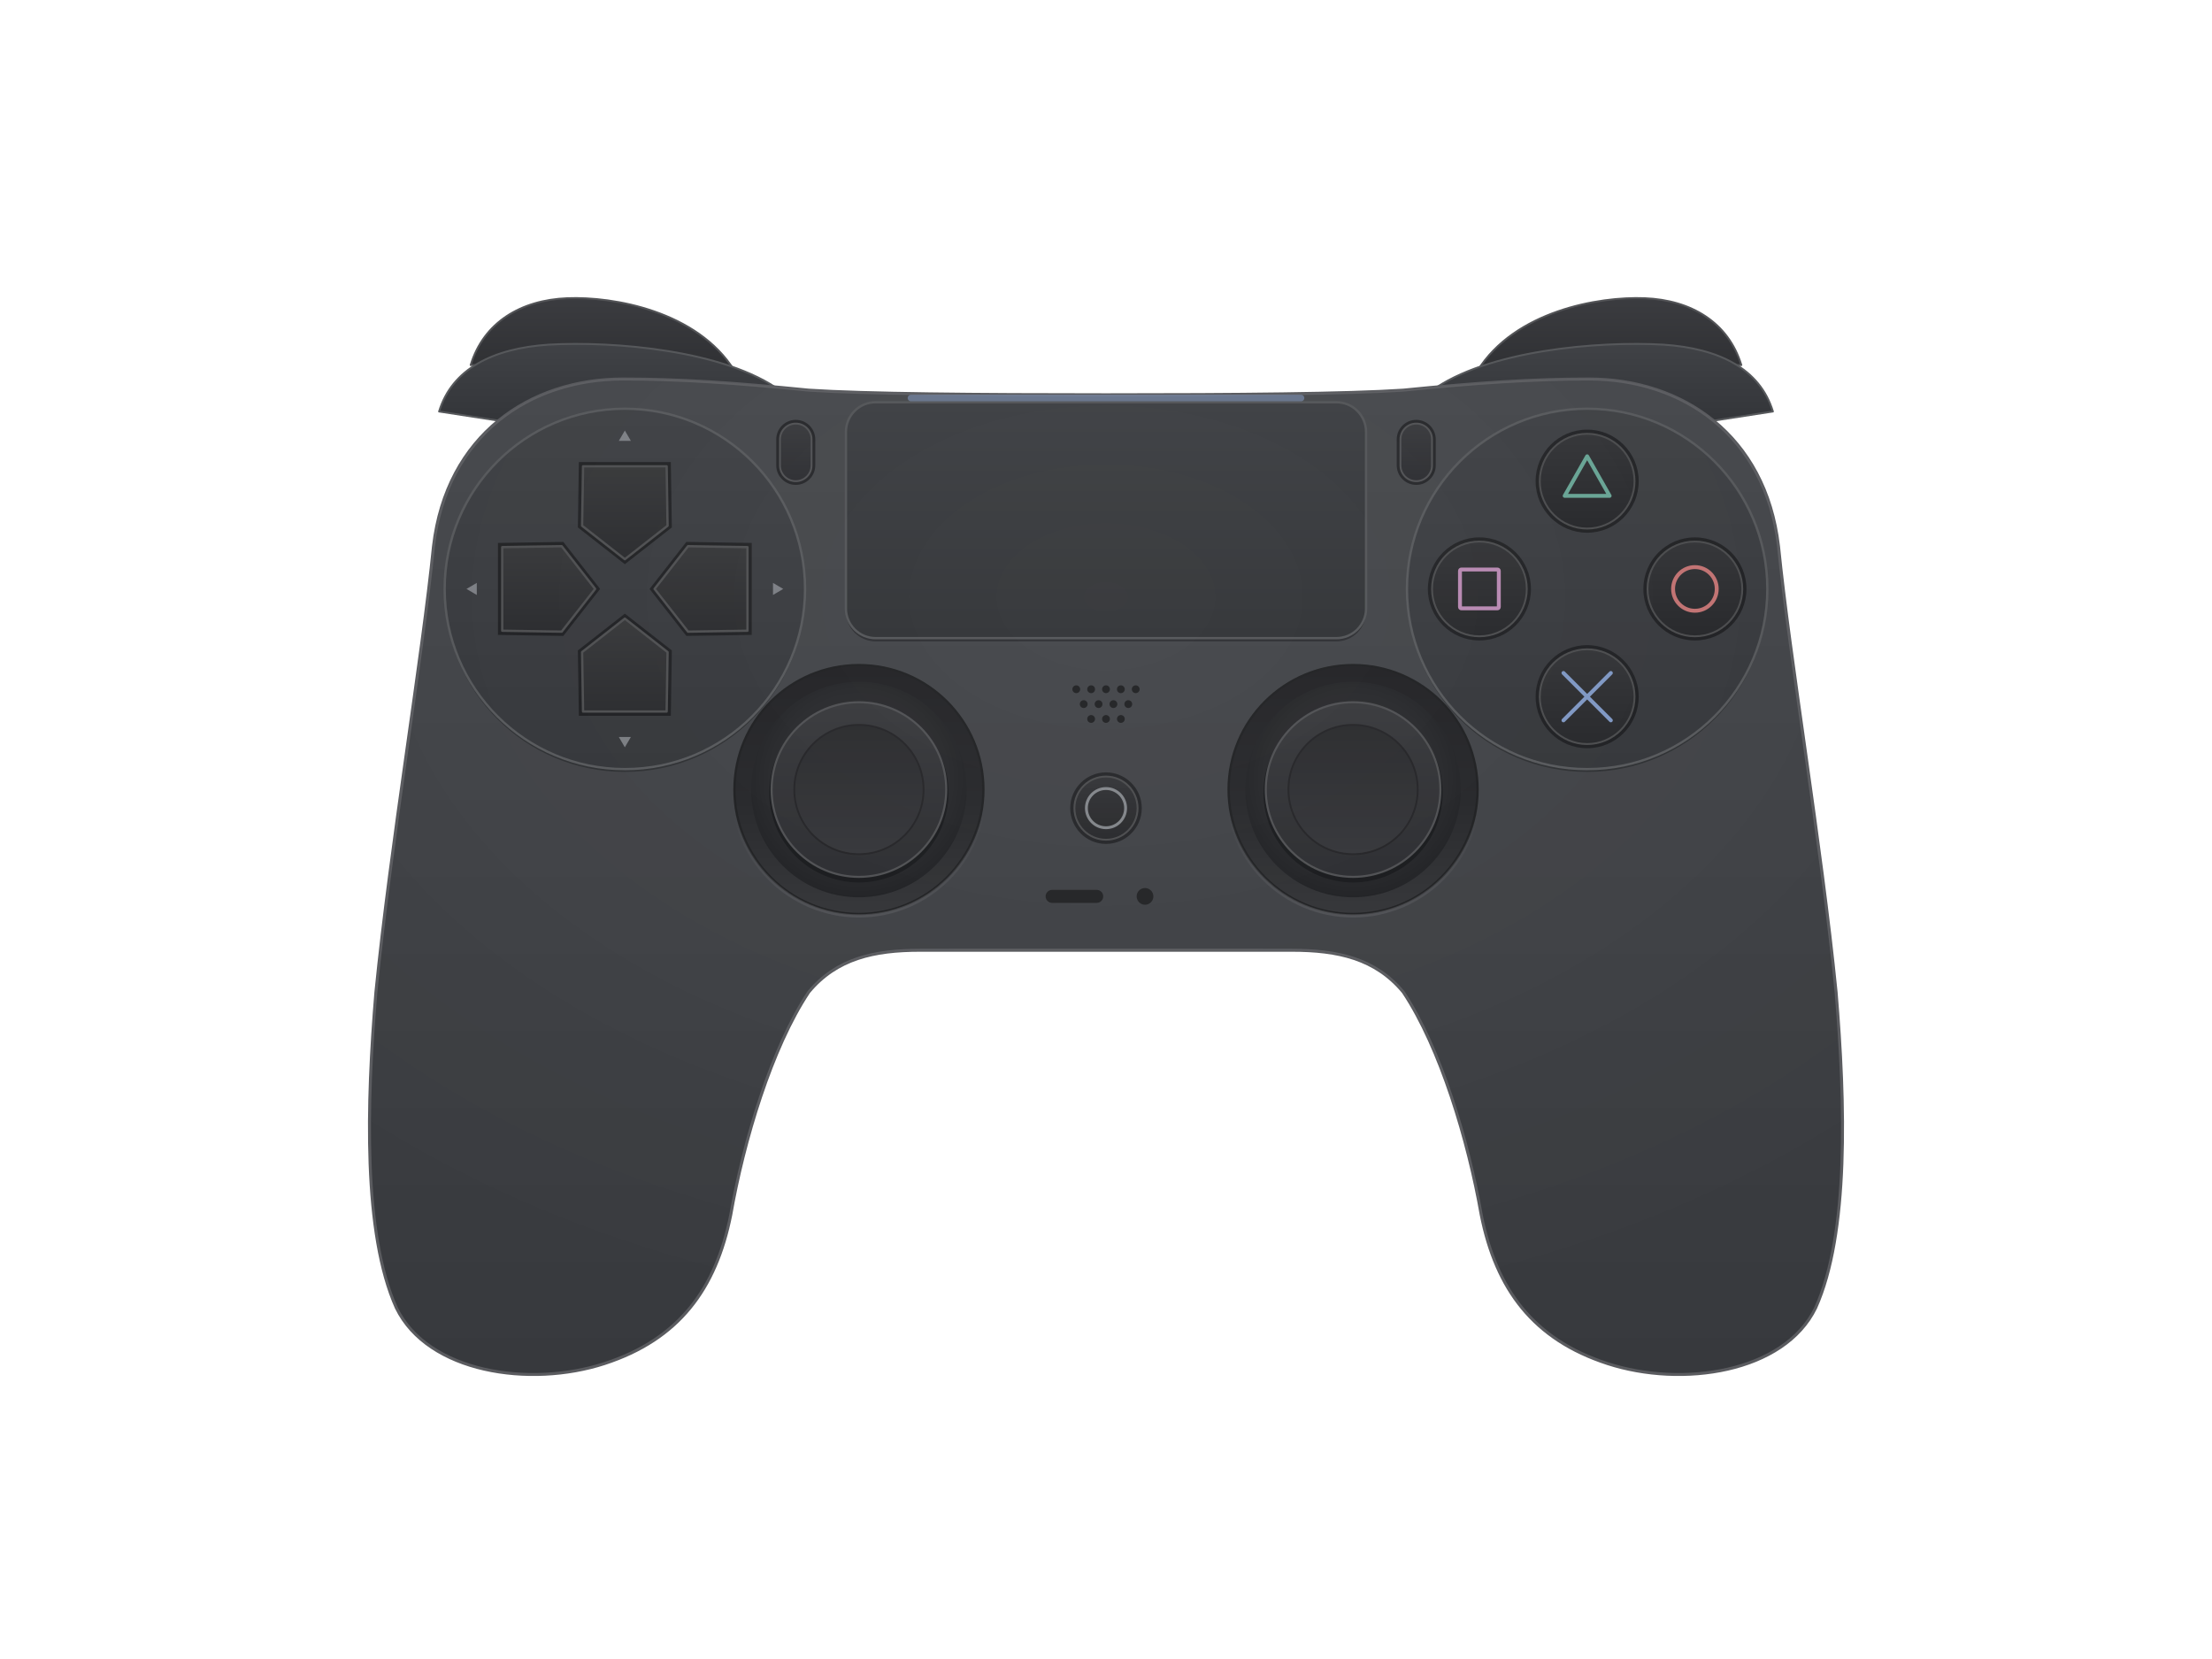
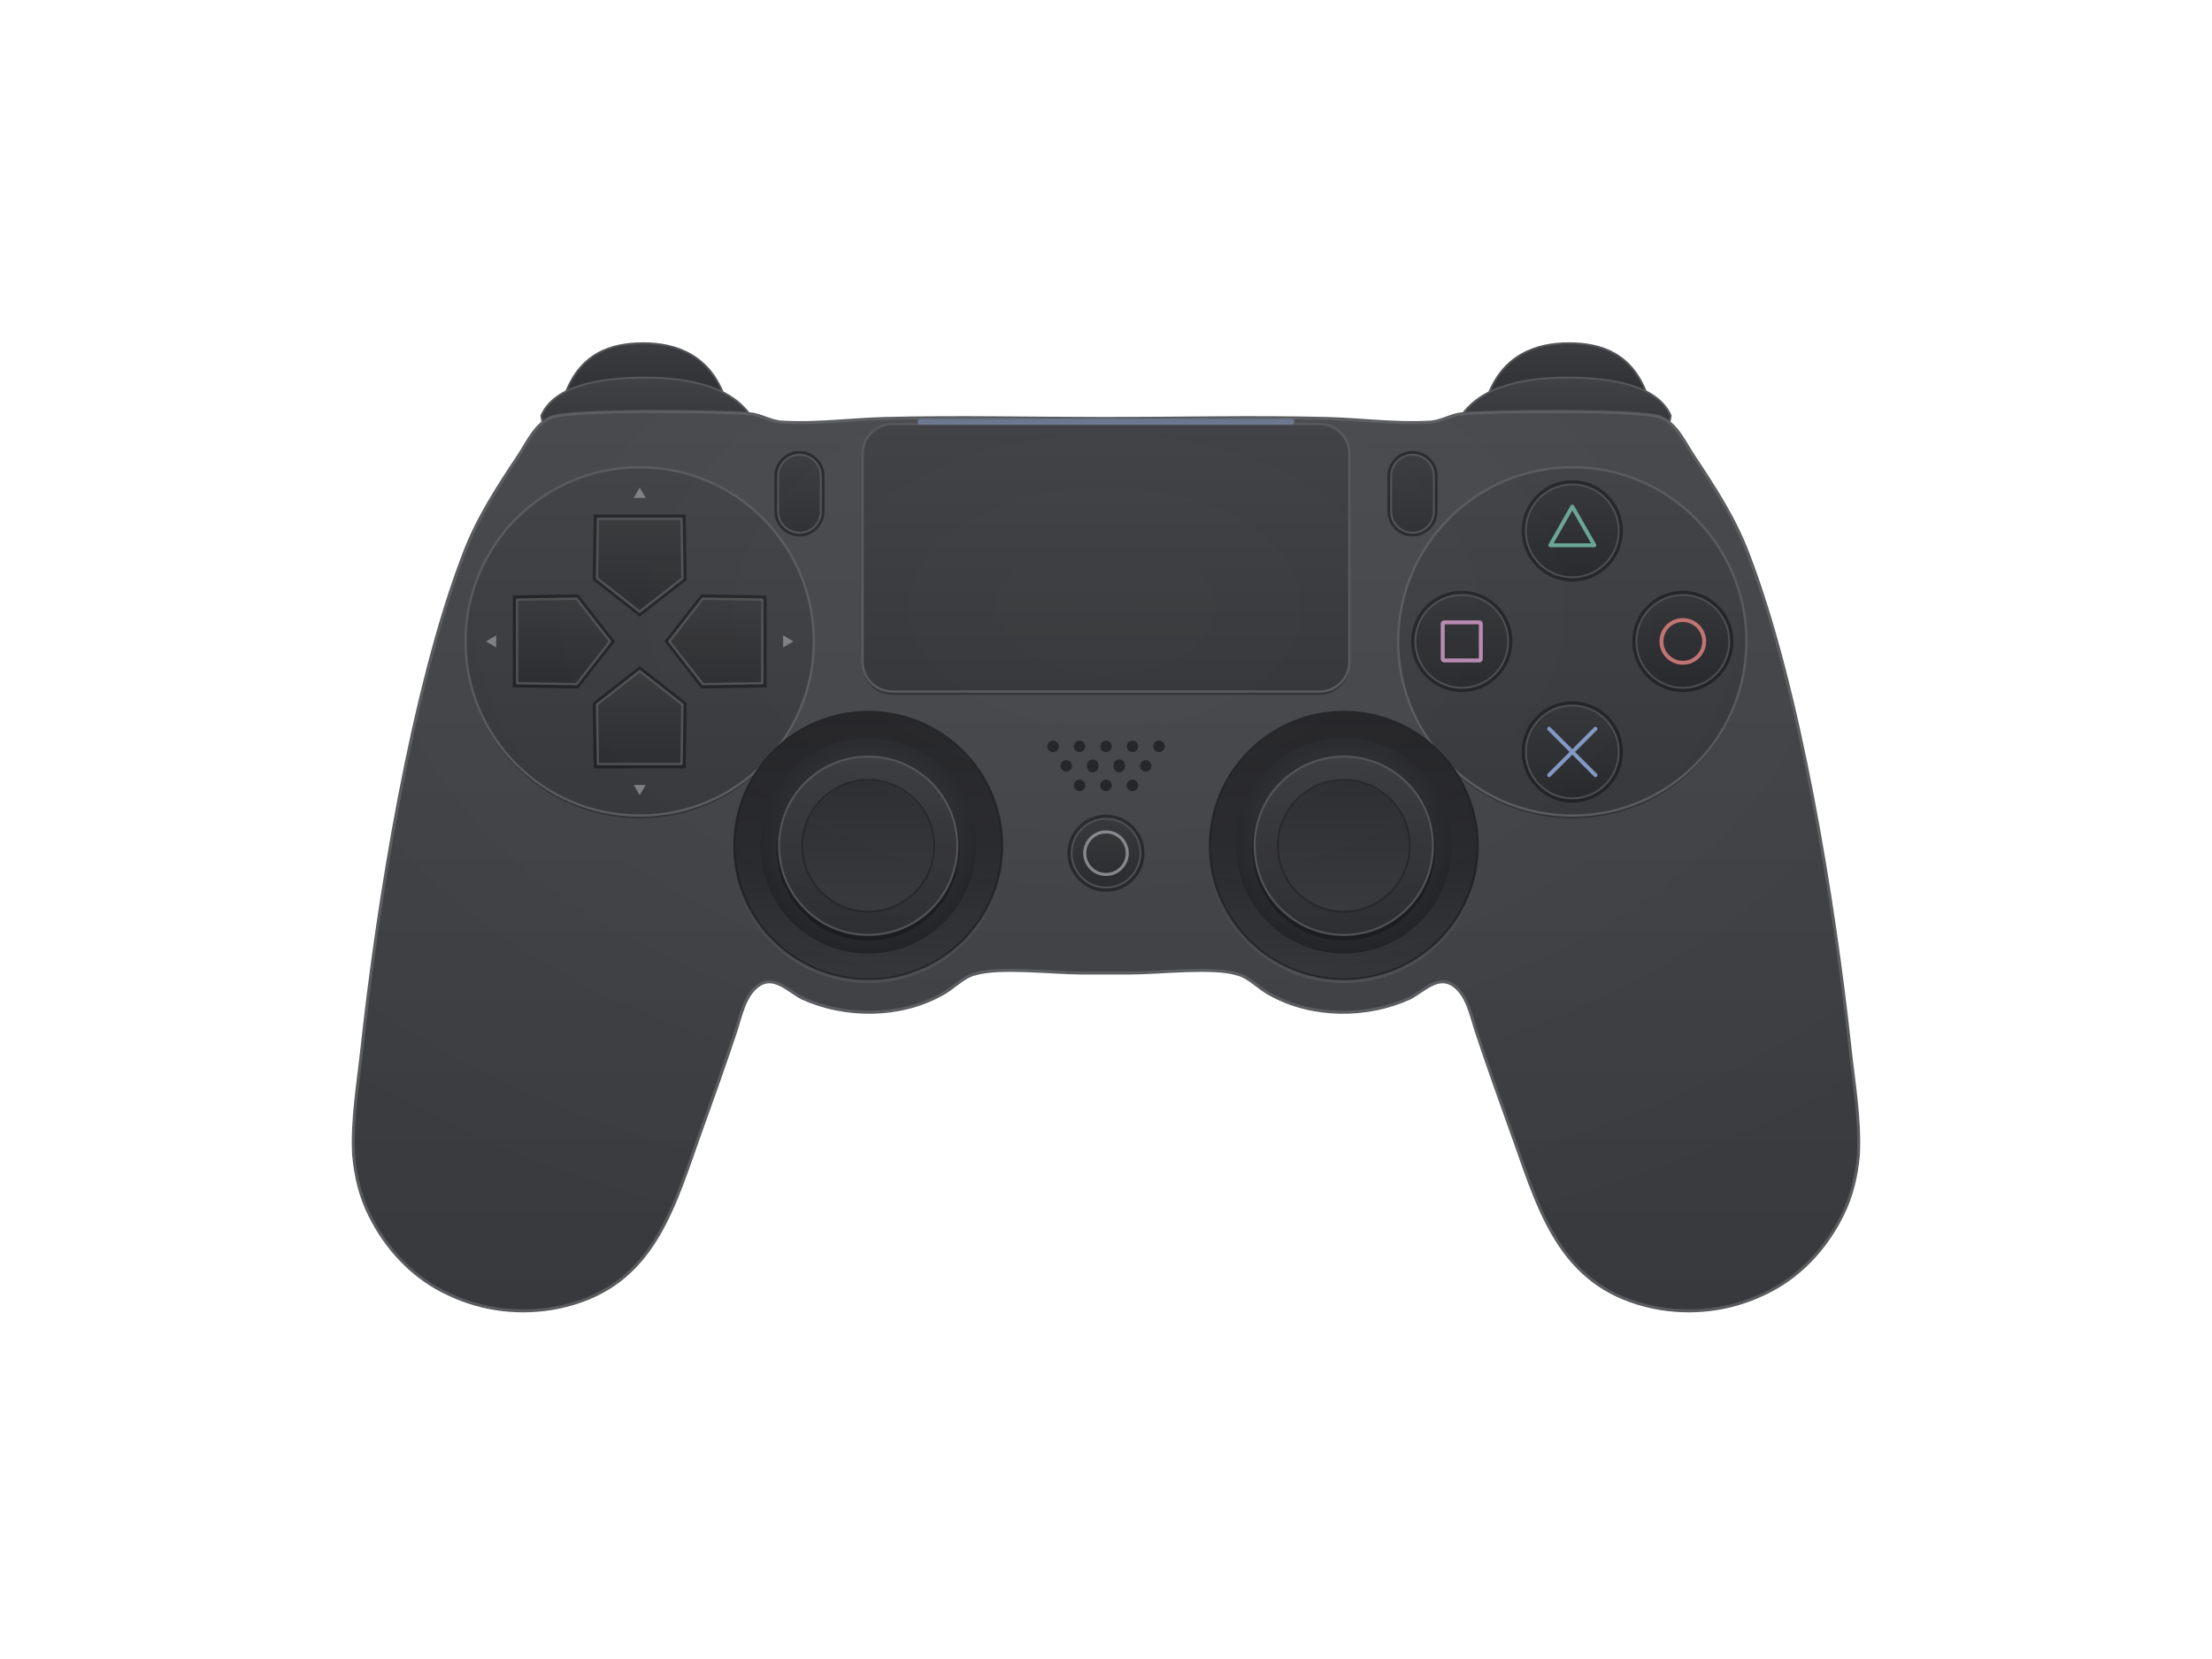
<svg xmlns="http://www.w3.org/2000/svg" version="1.2" baseProfile="tiny" width="2048" height="1536" viewBox="0 0 2048 1536">
  <defs>
    <linearGradient id="g0" x1="0" y1="0" x2="0" y2="1">
      <stop offset="0" stop-color="#3b3c40" />
      <stop offset="1" stop-color="#2f3033" />
    </linearGradient>
    <linearGradient id="g1" x1="0" y1="0" x2="0" y2="1">
      <stop offset="0" stop-color="#404246" />
      <stop offset="1" stop-color="#333539" />
    </linearGradient>
    <linearGradient id="g2" x1="0" y1="0" x2="0" y2="1">
      <stop offset="0" stop-color="#44464a" />
      <stop offset="1" stop-color="#37393d" />
    </linearGradient>
    <radialGradient id="g3" cx="0.5" cy="0.22" r="0.75">
      <stop offset="0" stop-color="#ffffff" stop-opacity="0.05" />
      <stop offset="1" stop-color="#ffffff" stop-opacity="0" />
    </radialGradient>
    <linearGradient id="g4" x1="0" y1="0" x2="0" y2="1">
      <stop offset="0" stop-color="#3a3c40" />
      <stop offset="1" stop-color="#2e3033" />
    </linearGradient>
    <linearGradient id="g5" x1="0" y1="0" x2="0" y2="1">
      <stop offset="0" stop-color="#37383b" />
      <stop offset="1" stop-color="#2a2b2f" />
    </linearGradient>
    <linearGradient id="g6" x1="0" y1="0" x2="0" y2="1">
      <stop offset="0" stop-color="#3d3f43" />
      <stop offset="1" stop-color="#323438" />
    </linearGradient>
    <linearGradient id="g7" x1="0" y1="0" x2="0" y2="1">
      <stop offset="0" stop-color="#353638" />
      <stop offset="1" stop-color="#28292c" />
    </linearGradient>
    <linearGradient id="g8" x1="0" y1="0" x2="0" y2="1">
      <stop offset="0" stop-color="#313235" />
      <stop offset="1" stop-color="#242528" />
    </linearGradient>
    <linearGradient id="g9" x1="0" y1="0" x2="0" y2="1">
      <stop offset="0" stop-color="#1f1f22" />
      <stop offset="0.55" stop-color="#242528" />
      <stop offset="1" stop-color="#313235" />
    </linearGradient>
    <linearGradient id="g10" x1="0" y1="0" x2="0" y2="1">
      <stop offset="0" stop-color="#5a5b5f" stop-opacity="0" />
      <stop offset="0.6" stop-color="#5a5b5f" stop-opacity="0" />
      <stop offset="1" stop-color="#5a5b5f" stop-opacity="0.55" />
    </linearGradient>
    <radialGradient id="g11" cx="0.5" cy="0.45" r="0.55">
      <stop offset="0" stop-color="#333438" />
      <stop offset="0.75" stop-color="#252629" />
      <stop offset="1" stop-color="#1e1f22" />
    </radialGradient>
    <linearGradient id="g12" x1="0" y1="0" x2="0" y2="1">
      <stop offset="0" stop-color="#36373a" />
      <stop offset="1" stop-color="#292a2e" />
    </linearGradient>
    <linearGradient id="g13" x1="0" y1="0" x2="0" y2="1">
      <stop offset="0" stop-color="#27282b" />
      <stop offset="1" stop-color="#333438" />
    </linearGradient>
  </defs>
  <g id="shoulders">
-     <g transform="translate(1024 780.9) scale(8.6)">
+     <g transform="translate(1024 778.75) scale(8.6)">
      <g id="control-lt">
-         <path d="M-40,-50.9C-44,-57.3 -53,-58.9 -58,-58.7C-63,-58.5 -67,-56.1 -68.4,-51.5Z" fill="url(#g0)" stroke="#525356" stroke-width="0.2" stroke-linejoin="round" />
+         <path d="M-41,-47.6C-42.6,-52.4 -46.4,-53.6 -49.8,-53.6C-53.2,-53.6 -56.8,-52.6 -58.4,-47.6Z" fill="url(#g0)" stroke="#525356" stroke-width="0.2" stroke-linejoin="round" />
      </g>
      <g id="control-lb">
-         <path d="M-35,-48.7C-41,-53.1 -53,-54.1 -60,-53.7C-66,-53.3 -70.4,-51.1 -71.8,-46.5L-64,-45.3Z" fill="url(#g1)" stroke="#56585b" stroke-width="0.2" stroke-linejoin="round" />
+         <path d="M-37.6,-44.6C-39.4,-48.8 -44.6,-49.9 -49.6,-49.9C-54.6,-49.9 -59.4,-49 -60.8,-45.8L-60.4,-43.6Z" fill="url(#g1)" stroke="#56585b" stroke-width="0.2" stroke-linejoin="round" />
      </g>
      <g id="control-rt">
-         <path d="M40,-50.9C44,-57.3 53,-58.9 58,-58.7C63,-58.5 67,-56.1 68.4,-51.5Z" fill="url(#g0)" stroke="#525356" stroke-width="0.2" stroke-linejoin="round" />
+         <path d="M41,-47.6C42.6,-52.4 46.4,-53.6 49.8,-53.6C53.2,-53.6 56.8,-52.6 58.4,-47.6Z" fill="url(#g0)" stroke="#525356" stroke-width="0.2" stroke-linejoin="round" />
      </g>
      <g id="control-rb">
-         <path d="M35,-48.7C41,-53.1 53,-54.1 60,-53.7C66,-53.3 70.4,-51.1 71.8,-46.5L64,-45.3Z" fill="url(#g1)" stroke="#56585b" stroke-width="0.2" stroke-linejoin="round" />
+         <path d="M37.6,-44.6C39.4,-48.8 44.6,-49.9 49.6,-49.9C54.6,-49.9 59.4,-49 60.8,-45.8L60.4,-43.6Z" fill="url(#g1)" stroke="#56585b" stroke-width="0.2" stroke-linejoin="round" />
      </g>
    </g>
  </g>
  <g id="case">
-     <g transform="translate(1024 780.9) scale(8.6)">
-       <path d="M0,-48.3C14,-48.3 26,-48.4 32,-48.8C40,-49.6 46,-50 52,-50C62,-50 71,-44 72.4,-32C73.6,-20 77,0 78.6,16C79.6,28 80,42 76.4,50C73,57 62,58.6 54,56C46,53.4 42,48 40.4,40C39,32 36,22 32,16C29,12.4 25,11.5 20,11.5C12,11.5 6,11.5 0,11.5C-6,11.5 -12,11.5 -20,11.5C-25,11.5 -29,12.4 -32,16C-36,22 -39,32 -40.4,40C-42,48 -46,53.4 -54,56C-62,58.6 -73,57 -76.4,50C-80,42 -79.6,28 -78.6,16C-77,0 -73.6,-20 -72.4,-32C-71,-44 -62,-50 -52,-50C-46,-50 -40,-49.6 -32,-48.8C-26,-48.4 -14,-48.3 0,-48.3Z" fill="url(#g2)" stroke="#5a5b5f" stroke-width="0.32" stroke-linejoin="round" />
-       <path d="M-3.62,-16.6A0.42,0.42 0 1 0 -2.78,-16.6A0.42,0.42 0 1 0 -3.62,-16.6Z" fill="#1d1e20" />
-       <path d="M-2.02,-16.6A0.42,0.42 0 1 0 -1.18,-16.6A0.42,0.42 0 1 0 -2.02,-16.6Z" fill="#1d1e20" />
-       <path d="M-0.42,-16.6A0.42,0.42 0 1 0 0.42,-16.6A0.42,0.42 0 1 0 -0.42,-16.6Z" fill="#1d1e20" />
-       <path d="M1.18,-16.6A0.42,0.42 0 1 0 2.02,-16.6A0.42,0.42 0 1 0 1.18,-16.6Z" fill="#1d1e20" />
-       <path d="M2.78,-16.6A0.42,0.42 0 1 0 3.62,-16.6A0.42,0.42 0 1 0 2.78,-16.6Z" fill="#1d1e20" />
-       <path d="M-2.82,-15A0.42,0.42 0 1 0 -1.98,-15A0.42,0.42 0 1 0 -2.82,-15Z" fill="#1d1e20" />
-       <path d="M-1.22,-15A0.42,0.42 0 1 0 -0.38,-15A0.42,0.42 0 1 0 -1.22,-15Z" fill="#1d1e20" />
-       <path d="M0.38,-15A0.42,0.42 0 1 0 1.22,-15A0.42,0.42 0 1 0 0.38,-15Z" fill="#1d1e20" />
-       <path d="M1.98,-15A0.42,0.42 0 1 0 2.82,-15A0.42,0.42 0 1 0 1.98,-15Z" fill="#1d1e20" />
-       <path d="M-2.02,-13.4A0.42,0.42 0 1 0 -1.18,-13.4A0.42,0.42 0 1 0 -2.02,-13.4Z" fill="#1d1e20" />
-       <path d="M-0.42,-13.4A0.42,0.42 0 1 0 0.42,-13.4A0.42,0.42 0 1 0 -0.42,-13.4Z" fill="#1d1e20" />
-       <path d="M1.18,-13.4A0.42,0.42 0 1 0 2.02,-13.4A0.42,0.42 0 1 0 1.18,-13.4Z" fill="#1d1e20" />
-       <path d="M-71.2,-27.1A19.4,19.4 0 1 0 -32.4,-27.1A19.4,19.4 0 1 0 -71.2,-27.1Z" fill="#0b0c0e" fill-opacity="0.35" />
-       <path d="M-71.2,-27.4A19.4,19.4 0 1 0 -32.4,-27.4A19.4,19.4 0 1 0 -71.2,-27.4Z" fill="url(#g6)" stroke="#55575a" stroke-width="0.25" />
-       <path d="M32.4,-27.1A19.4,19.4 0 1 0 71.2,-27.1A19.4,19.4 0 1 0 32.4,-27.1Z" fill="#0b0c0e" fill-opacity="0.35" />
-       <path d="M32.4,-27.4A19.4,19.4 0 1 0 71.2,-27.4A19.4,19.4 0 1 0 32.4,-27.4Z" fill="url(#g6)" stroke="#55575a" stroke-width="0.25" />
-       <path d="M-40,-5.8A13.4,13.4 0 1 0 -13.2,-5.8A13.4,13.4 0 1 0 -40,-5.8Z" fill="url(#g9)" stroke="#1d1e20" stroke-width="0.25" />
-       <path d="M-40.2,-5.8A13.6,13.6 0 1 0 -13,-5.8A13.6,13.6 0 1 0 -40.2,-5.8Z" fill="none" stroke="url(#g10)" stroke-width="0.35" />
-       <path d="M13.2,-5.8A13.4,13.4 0 1 0 40,-5.8A13.4,13.4 0 1 0 13.2,-5.8Z" fill="url(#g9)" stroke="#1d1e20" stroke-width="0.25" />
-       <path d="M13,-5.8A13.6,13.6 0 1 0 40.2,-5.8A13.6,13.6 0 1 0 13,-5.8Z" fill="none" stroke="url(#g10)" stroke-width="0.35" />
-       <path d="M-5.8,5H-1A0.7,0.7 0 0 1 -0.3,5.7V5.7A0.7,0.7 0 0 1 -1,6.4H-5.8A0.7,0.7 0 0 1 -6.5,5.7V5.7A0.7,0.7 0 0 1 -5.8,5Z" fill="#202123" />
-       <path d="M3.3,5.7A0.9,0.9 0 1 0 5.1,5.7A0.9,0.9 0 1 0 3.3,5.7Z" fill="#202123" />
+     <g transform="translate(1024 778.75) scale(8.6)">
+       <path d="M0,-45.5C7.9,-45.5 15.9,-45.7 23.8,-45.5C27.5,-45.4 31.1,-44.9 34.7,-45.1C36,-45.1 37.1,-45.9 38.3,-46C41.2,-46.3 57.9,-46.5 59.8,-45.6C61.5,-44.8 62.3,-42.9 63.3,-41.4C65.5,-38.1 67.7,-34.7 69.1,-31C74.7,-16.5 78.4,6.6 80.1,22.3C80.5,26 81.2,30 81,33.8C80.8,36 80.3,38.2 79.3,40.2C77.5,43.9 74.5,47.1 70.7,48.8C67.1,50.5 63,51 59,50.2C49.3,48.2 46.9,40.6 44,32.3C42.6,28.4 41.2,24.5 39.9,20.6C39.3,18.8 38.9,16.4 37.2,15.4C35.6,14.5 34.1,16.2 32.7,16.9C28.1,19 22.2,19 17.7,16.5C16.5,15.9 15.4,14.6 14.1,14.3C11.5,13.5 5.7,14.2 2.7,14.2C2.1,14.2 0.6,14.2 0,14.2C-0.6,14.2 -2.1,14.2 -2.7,14.2C-5.7,14.2 -11.5,13.5 -14.1,14.3C-15.4,14.6 -16.5,15.9 -17.7,16.5C-22.2,19 -28.1,19 -32.7,16.9C-34.1,16.2 -35.6,14.5 -37.2,15.4C-38.9,16.4 -39.3,18.8 -39.9,20.6C-41.2,24.5 -42.6,28.4 -44,32.3C-46.9,40.6 -49.3,48.2 -59,50.2C-63,51 -67.1,50.5 -70.7,48.8C-74.5,47.1 -77.5,43.9 -79.3,40.2C-80.3,38.2 -80.8,36 -81,33.8C-81.2,30 -80.5,26 -80.1,22.3C-78.4,6.6 -74.7,-16.5 -69.1,-31C-67.7,-34.7 -65.5,-38.1 -63.3,-41.4C-62.3,-42.9 -61.5,-44.8 -59.8,-45.6C-57.9,-46.5 -41.2,-46.3 -38.3,-46C-37.1,-45.9 -36,-45.1 -34.7,-45.1C-31.1,-44.9 -27.5,-45.4 -23.8,-45.5C-15.9,-45.7 -7.9,-45.5 0,-45.5Z" fill="url(#g2)" stroke="#5a5b5f" stroke-width="0.32" stroke-linejoin="round" />
+       <path d="M-6.32,-10.2A0.62,0.62 0 1 0 -5.08,-10.2A0.62,0.62 0 1 0 -6.32,-10.2Z" fill="#1d1e20" />
+       <path d="M-3.47,-10.2A0.62,0.62 0 1 0 -2.23,-10.2A0.62,0.62 0 1 0 -3.47,-10.2Z" fill="#1d1e20" />
+       <path d="M-0.62,-10.2A0.62,0.62 0 1 0 0.62,-10.2A0.62,0.62 0 1 0 -0.62,-10.2Z" fill="#1d1e20" />
+       <path d="M2.23,-10.2A0.62,0.62 0 1 0 3.47,-10.2A0.62,0.62 0 1 0 2.23,-10.2Z" fill="#1d1e20" />
+       <path d="M5.08,-10.2A0.62,0.62 0 1 0 6.32,-10.2A0.62,0.62 0 1 0 5.08,-10.2Z" fill="#1d1e20" />
+       <path d="M-4.9,-8.1A0.62,0.62 0 1 0 -3.66,-8.1A0.62,0.62 0 1 0 -4.9,-8.1Z" fill="#1d1e20" />
+       <path d="M-2.04,-8.1A0.62,0.62 0 1 0 -0.81,-8.1A0.62,0.62 0 1 0 -2.04,-8.1Z" fill="#1d1e20" />
+       <path d="M0.81,-8.1A0.62,0.62 0 1 0 2.04,-8.1A0.62,0.62 0 1 0 0.81,-8.1Z" fill="#1d1e20" />
+       <path d="M3.66,-8.1A0.62,0.62 0 1 0 4.9,-8.1A0.62,0.62 0 1 0 3.66,-8.1Z" fill="#1d1e20" />
+       <path d="M-3.47,-6A0.62,0.62 0 1 0 -2.23,-6A0.62,0.62 0 1 0 -3.47,-6Z" fill="#1d1e20" />
+       <path d="M-0.62,-6A0.62,0.62 0 1 0 0.62,-6A0.62,0.62 0 1 0 -0.62,-6Z" fill="#1d1e20" />
+       <path d="M2.23,-6A0.62,0.62 0 1 0 3.47,-6A0.62,0.62 0 1 0 2.23,-6Z" fill="#1d1e20" />
+       <path d="M-68.95,-21.2A18.75,18.75 0 1 0 -31.45,-21.2A18.75,18.75 0 1 0 -68.95,-21.2Z" fill="#0b0c0e" fill-opacity="0.35" />
+       <path d="M-68.95,-21.5A18.75,18.75 0 1 0 -31.45,-21.5A18.75,18.75 0 1 0 -68.95,-21.5Z" fill="url(#g6)" stroke="#55575a" stroke-width="0.25" />
+       <path d="M31.45,-21.2A18.75,18.75 0 1 0 68.95,-21.2A18.75,18.75 0 1 0 31.45,-21.2Z" fill="#0b0c0e" fill-opacity="0.35" />
+       <path d="M31.45,-21.5A18.75,18.75 0 1 0 68.95,-21.5A18.75,18.75 0 1 0 31.45,-21.5Z" fill="url(#g6)" stroke="#55575a" stroke-width="0.25" />
+       <path d="M-40,0.5A14.4,14.4 0 1 0 -11.2,0.5A14.4,14.4 0 1 0 -40,0.5Z" fill="url(#g9)" stroke="#1d1e20" stroke-width="0.25" />
+       <path d="M-40.2,0.5A14.6,14.6 0 1 0 -11,0.5A14.6,14.6 0 1 0 -40.2,0.5Z" fill="none" stroke="url(#g10)" stroke-width="0.35" />
+       <path d="M11.2,0.5A14.4,14.4 0 1 0 40,0.5A14.4,14.4 0 1 0 11.2,0.5Z" fill="url(#g9)" stroke="#1d1e20" stroke-width="0.25" />
+       <path d="M11,0.5A14.6,14.6 0 1 0 40.2,0.5A14.6,14.6 0 1 0 11,0.5Z" fill="none" stroke="url(#g10)" stroke-width="0.35" />
    </g>
  </g>
  <g id="controls">
-     <g transform="translate(1024 780.9) scale(8.6)">
+     <g transform="translate(1024 778.75) scale(8.6)">
      <g id="control-touchpad.click">
-         <path d="M-24.8,-47.5H24.8A3.2,3.2 0 0 1 28,-44.3V-25.3A3.2,3.2 0 0 1 24.8,-22.1H-24.8A3.2,3.2 0 0 1 -28,-25.3V-44.3A3.2,3.2 0 0 1 -24.8,-47.5Z" fill="#0b0c0e" fill-opacity="0.4" transform="translate(0 0.35)" />
-         <path d="M-24.8,-47.5H24.8A3.2,3.2 0 0 1 28,-44.3V-25.3A3.2,3.2 0 0 1 24.8,-22.1H-24.8A3.2,3.2 0 0 1 -28,-25.3V-44.3A3.2,3.2 0 0 1 -24.8,-47.5Z" fill="url(#g4)" stroke="#515356" stroke-width="0.25" stroke-linejoin="round" />
+         <path d="M-23,-44.9H23A3.2,3.2 0 0 1 26.2,-41.7V-19.3A3.2,3.2 0 0 1 23,-16.1H-23A3.2,3.2 0 0 1 -26.2,-19.3V-41.7A3.2,3.2 0 0 1 -23,-44.9Z" fill="#0b0c0e" fill-opacity="0.4" transform="translate(0 0.35)" />
+         <path d="M-23,-44.9H23A3.2,3.2 0 0 1 26.2,-41.7V-19.3A3.2,3.2 0 0 1 23,-16.1H-23A3.2,3.2 0 0 1 -26.2,-19.3V-41.7A3.2,3.2 0 0 1 -23,-44.9Z" fill="url(#g4)" stroke="#515356" stroke-width="0.25" stroke-linejoin="round" />
      </g>
      <g id="control-view">
-         <path d="M-33.4,-45.6H-33.4A2.1,2.1 0 0 1 -31.3,-43.5V-40.7A2.1,2.1 0 0 1 -33.4,-38.6H-33.4A2.1,2.1 0 0 1 -35.5,-40.7V-43.5A2.1,2.1 0 0 1 -33.4,-45.6Z" fill="#0b0c0e" fill-opacity="0.55" />
-         <path d="M-33.4,-45.2H-33.4A1.7,1.7 0 0 1 -31.7,-43.5V-40.7A1.7,1.7 0 0 1 -33.4,-39H-33.4A1.7,1.7 0 0 1 -35.1,-40.7V-43.5A1.7,1.7 0 0 1 -33.4,-45.2Z" fill="url(#g5)" stroke="#4e4f52" stroke-width="0.2" stroke-linejoin="round" />
+         <path d="M-33,-42H-33A2.7,2.7 0 0 1 -30.3,-39.3V-35.5A2.7,2.7 0 0 1 -33,-32.8H-33A2.7,2.7 0 0 1 -35.7,-35.5V-39.3A2.7,2.7 0 0 1 -33,-42Z" fill="#0b0c0e" fill-opacity="0.55" />
+         <path d="M-33,-41.6H-33A2.3,2.3 0 0 1 -30.7,-39.3V-35.5A2.3,2.3 0 0 1 -33,-33.2H-33A2.3,2.3 0 0 1 -35.3,-35.5V-39.3A2.3,2.3 0 0 1 -33,-41.6Z" fill="url(#g5)" stroke="#4e4f52" stroke-width="0.2" stroke-linejoin="round" />
      </g>
      <g id="control-menu">
-         <path d="M33.4,-45.6H33.4A2.1,2.1 0 0 1 35.5,-43.5V-40.7A2.1,2.1 0 0 1 33.4,-38.6H33.4A2.1,2.1 0 0 1 31.3,-40.7V-43.5A2.1,2.1 0 0 1 33.4,-45.6Z" fill="#0b0c0e" fill-opacity="0.55" />
-         <path d="M33.4,-45.2H33.4A1.7,1.7 0 0 1 35.1,-43.5V-40.7A1.7,1.7 0 0 1 33.4,-39H33.4A1.7,1.7 0 0 1 31.7,-40.7V-43.5A1.7,1.7 0 0 1 33.4,-45.2Z" fill="url(#g5)" stroke="#4e4f52" stroke-width="0.2" stroke-linejoin="round" />
+         <path d="M33,-42H33A2.7,2.7 0 0 1 35.7,-39.3V-35.5A2.7,2.7 0 0 1 33,-32.8H33A2.7,2.7 0 0 1 30.3,-35.5V-39.3A2.7,2.7 0 0 1 33,-42Z" fill="#0b0c0e" fill-opacity="0.55" />
+         <path d="M33,-41.6H33A2.3,2.3 0 0 1 35.3,-39.3V-35.5A2.3,2.3 0 0 1 33,-33.2H33A2.3,2.3 0 0 1 30.7,-35.5V-39.3A2.3,2.3 0 0 1 33,-41.6Z" fill="url(#g5)" stroke="#4e4f52" stroke-width="0.2" stroke-linejoin="round" />
      </g>
      <g id="control-dpad.up">
-         <path d="M-56.75,-41.06L-46.85,-41.06L-46.74,-34.02L-51.8,-30.06L-56.86,-34.02Z" fill="#0b0c0e" fill-opacity="0.55" />
-         <path d="M-56.3,-40.6L-47.3,-40.6L-47.2,-34.2L-51.8,-30.6L-56.4,-34.2Z" fill="url(#g7)" stroke="#4c4d4f" stroke-width="0.25" stroke-linejoin="round" />
+         <path d="M-55.15,-35.16L-45.25,-35.16L-45.14,-28.12L-50.2,-24.16L-55.26,-28.12Z" fill="#0b0c0e" fill-opacity="0.55" />
+         <path d="M-54.7,-34.7L-45.7,-34.7L-45.6,-28.3L-50.2,-24.7L-54.8,-28.3Z" fill="url(#g7)" stroke="#4c4d4f" stroke-width="0.25" stroke-linejoin="round" />
      </g>
      <g id="control-dpad.right">
-         <path d="M-38.14,-32.35L-38.14,-22.45L-45.18,-22.34L-49.14,-27.4L-45.18,-32.46Z" fill="#0b0c0e" fill-opacity="0.55" />
-         <path d="M-38.6,-31.9L-38.6,-22.9L-45,-22.8L-48.6,-27.4L-45,-32Z" fill="url(#g7)" stroke="#4c4d4f" stroke-width="0.25" stroke-linejoin="round" />
+         <path d="M-36.54,-26.45L-36.54,-16.55L-43.58,-16.44L-47.54,-21.5L-43.58,-26.56Z" fill="#0b0c0e" fill-opacity="0.55" />
+         <path d="M-37,-26L-37,-17L-43.4,-16.9L-47,-21.5L-43.4,-26.1Z" fill="url(#g7)" stroke="#4c4d4f" stroke-width="0.25" stroke-linejoin="round" />
      </g>
      <g id="control-dpad.down">
-         <path d="M-46.85,-13.74L-56.75,-13.74L-56.86,-20.78L-51.8,-24.74L-46.74,-20.78Z" fill="#0b0c0e" fill-opacity="0.55" />
-         <path d="M-47.3,-14.2L-56.3,-14.2L-56.4,-20.6L-51.8,-24.2L-47.2,-20.6Z" fill="url(#g7)" stroke="#4c4d4f" stroke-width="0.25" stroke-linejoin="round" />
+         <path d="M-45.25,-7.84L-55.15,-7.84L-55.26,-14.88L-50.2,-18.84L-45.14,-14.88Z" fill="#0b0c0e" fill-opacity="0.55" />
+         <path d="M-45.7,-8.3L-54.7,-8.3L-54.8,-14.7L-50.2,-18.3L-45.6,-14.7Z" fill="url(#g7)" stroke="#4c4d4f" stroke-width="0.25" stroke-linejoin="round" />
      </g>
      <g id="control-dpad.left">
-         <path d="M-65.46,-22.45L-65.46,-32.35L-58.42,-32.46L-54.46,-27.4L-58.42,-22.34Z" fill="#0b0c0e" fill-opacity="0.55" />
-         <path d="M-65,-22.9L-65,-31.9L-58.6,-32L-55,-27.4L-58.6,-22.8Z" fill="url(#g7)" stroke="#4c4d4f" stroke-width="0.25" stroke-linejoin="round" />
+         <path d="M-63.86,-16.55L-63.86,-26.45L-56.82,-26.56L-52.86,-21.5L-56.82,-16.44Z" fill="#0b0c0e" fill-opacity="0.55" />
+         <path d="M-63.4,-17L-63.4,-26L-57,-26.1L-53.4,-21.5L-57,-16.9Z" fill="url(#g7)" stroke="#4c4d4f" stroke-width="0.25" stroke-linejoin="round" />
      </g>
      <g id="control-north">
-         <path d="M46.25,-39A5.55,5.55 0 1 0 57.35,-39A5.55,5.55 0 1 0 46.25,-39Z" fill="#0b0c0e" fill-opacity="0.55" />
-         <path d="M46.7,-39A5.1,5.1 0 1 0 56.9,-39A5.1,5.1 0 1 0 46.7,-39Z" fill="url(#g8)" stroke="#494a4c" stroke-width="0.2" />
+         <path d="M44.75,-33.4A5.45,5.45 0 1 0 55.65,-33.4A5.45,5.45 0 1 0 44.75,-33.4Z" fill="#0b0c0e" fill-opacity="0.55" />
+         <path d="M45.2,-33.4A5,5 0 1 0 55.2,-33.4A5,5 0 1 0 45.2,-33.4Z" fill="url(#g8)" stroke="#494a4c" stroke-width="0.2" />
      </g>
      <g id="control-west">
-         <path d="M34.65,-27.4A5.55,5.55 0 1 0 45.75,-27.4A5.55,5.55 0 1 0 34.65,-27.4Z" fill="#0b0c0e" fill-opacity="0.55" />
-         <path d="M35.1,-27.4A5.1,5.1 0 1 0 45.3,-27.4A5.1,5.1 0 1 0 35.1,-27.4Z" fill="url(#g8)" stroke="#494a4c" stroke-width="0.2" />
+         <path d="M32.85,-21.5A5.45,5.45 0 1 0 43.75,-21.5A5.45,5.45 0 1 0 32.85,-21.5Z" fill="#0b0c0e" fill-opacity="0.55" />
+         <path d="M33.3,-21.5A5,5 0 1 0 43.3,-21.5A5,5 0 1 0 33.3,-21.5Z" fill="url(#g8)" stroke="#494a4c" stroke-width="0.2" />
      </g>
      <g id="control-east">
-         <path d="M57.85,-27.4A5.55,5.55 0 1 0 68.95,-27.4A5.55,5.55 0 1 0 57.85,-27.4Z" fill="#0b0c0e" fill-opacity="0.55" />
-         <path d="M58.3,-27.4A5.1,5.1 0 1 0 68.5,-27.4A5.1,5.1 0 1 0 58.3,-27.4Z" fill="url(#g8)" stroke="#494a4c" stroke-width="0.2" />
+         <path d="M56.65,-21.5A5.45,5.45 0 1 0 67.55,-21.5A5.45,5.45 0 1 0 56.65,-21.5Z" fill="#0b0c0e" fill-opacity="0.55" />
+         <path d="M57.1,-21.5A5,5 0 1 0 67.1,-21.5A5,5 0 1 0 57.1,-21.5Z" fill="url(#g8)" stroke="#494a4c" stroke-width="0.2" />
      </g>
      <g id="control-south">
-         <path d="M46.25,-15.8A5.55,5.55 0 1 0 57.35,-15.8A5.55,5.55 0 1 0 46.25,-15.8Z" fill="#0b0c0e" fill-opacity="0.55" />
-         <path d="M46.7,-15.8A5.1,5.1 0 1 0 56.9,-15.8A5.1,5.1 0 1 0 46.7,-15.8Z" fill="url(#g8)" stroke="#494a4c" stroke-width="0.2" />
+         <path d="M44.75,-9.6A5.45,5.45 0 1 0 55.65,-9.6A5.45,5.45 0 1 0 44.75,-9.6Z" fill="#0b0c0e" fill-opacity="0.55" />
+         <path d="M45.2,-9.6A5,5 0 1 0 55.2,-9.6A5,5 0 1 0 45.2,-9.6Z" fill="url(#g8)" stroke="#494a4c" stroke-width="0.2" />
      </g>
      <g id="control-lstick.x">
-         <path d="M-38.2,-5.8A11.6,11.6 0 1 0 -15,-5.8A11.6,11.6 0 1 0 -38.2,-5.8Z" fill="url(#g11)" />
-         <path d="M-36.25,-5.45A9.65,9.65 0 1 0 -16.95,-5.45A9.65,9.65 0 1 0 -36.25,-5.45Z" fill="#0b0c0e" fill-opacity="0.45" />
-         <path d="M-36,-5.8A9.4,9.4 0 1 0 -17.2,-5.8A9.4,9.4 0 1 0 -36,-5.8Z" fill="url(#g12)" stroke="#4d4e51" stroke-width="0.22" />
-         <path d="M-33.56,-5.8A6.96,6.96 0 1 0 -19.64,-5.8A6.96,6.96 0 1 0 -33.56,-5.8Z" fill="url(#g13)" />
-         <path d="M-33.56,-5.8A6.96,6.96 0 1 0 -19.64,-5.8A6.96,6.96 0 1 0 -33.56,-5.8Z" fill="none" stroke="#222225" stroke-width="0.2" />
+         <path d="M-37.2,0.5A11.6,11.6 0 1 0 -14,0.5A11.6,11.6 0 1 0 -37.2,0.5Z" fill="url(#g11)" />
+         <path d="M-35.45,0.85A9.85,9.85 0 1 0 -15.75,0.85A9.85,9.85 0 1 0 -35.45,0.85Z" fill="#0b0c0e" fill-opacity="0.45" />
+         <path d="M-35.2,0.5A9.6,9.6 0 1 0 -16,0.5A9.6,9.6 0 1 0 -35.2,0.5Z" fill="url(#g12)" stroke="#4d4e51" stroke-width="0.22" />
+         <path d="M-32.7,0.5A7.1,7.1 0 1 0 -18.5,0.5A7.1,7.1 0 1 0 -32.7,0.5Z" fill="url(#g13)" />
+         <path d="M-32.7,0.5A7.1,7.1 0 1 0 -18.5,0.5A7.1,7.1 0 1 0 -32.7,0.5Z" fill="none" stroke="#222225" stroke-width="0.2" />
      </g>
      <g id="control-rstick.x">
-         <path d="M15,-5.8A11.6,11.6 0 1 0 38.2,-5.8A11.6,11.6 0 1 0 15,-5.8Z" fill="url(#g11)" />
-         <path d="M16.95,-5.45A9.65,9.65 0 1 0 36.25,-5.45A9.65,9.65 0 1 0 16.95,-5.45Z" fill="#0b0c0e" fill-opacity="0.45" />
-         <path d="M17.2,-5.8A9.4,9.4 0 1 0 36,-5.8A9.4,9.4 0 1 0 17.2,-5.8Z" fill="url(#g12)" stroke="#4d4e51" stroke-width="0.22" />
-         <path d="M19.64,-5.8A6.96,6.96 0 1 0 33.56,-5.8A6.96,6.96 0 1 0 19.64,-5.8Z" fill="url(#g13)" />
-         <path d="M19.64,-5.8A6.96,6.96 0 1 0 33.56,-5.8A6.96,6.96 0 1 0 19.64,-5.8Z" fill="none" stroke="#222225" stroke-width="0.2" />
+         <path d="M14,0.5A11.6,11.6 0 1 0 37.2,0.5A11.6,11.6 0 1 0 14,0.5Z" fill="url(#g11)" />
+         <path d="M15.75,0.85A9.85,9.85 0 1 0 35.45,0.85A9.85,9.85 0 1 0 15.75,0.85Z" fill="#0b0c0e" fill-opacity="0.45" />
+         <path d="M16,0.5A9.6,9.6 0 1 0 35.2,0.5A9.6,9.6 0 1 0 16,0.5Z" fill="url(#g12)" stroke="#4d4e51" stroke-width="0.22" />
+         <path d="M18.5,0.5A7.1,7.1 0 1 0 32.7,0.5A7.1,7.1 0 1 0 18.5,0.5Z" fill="url(#g13)" />
+         <path d="M18.5,0.5A7.1,7.1 0 1 0 32.7,0.5A7.1,7.1 0 1 0 18.5,0.5Z" fill="none" stroke="#222225" stroke-width="0.2" />
      </g>
      <g id="control-guide">
-         <path d="M-3.85,-3.8A3.85,3.85 0 1 0 3.85,-3.8A3.85,3.85 0 1 0 -3.85,-3.8Z" fill="#0b0c0e" fill-opacity="0.55" />
-         <path d="M-3.4,-3.8A3.4,3.4 0 1 0 3.4,-3.8A3.4,3.4 0 1 0 -3.4,-3.8Z" fill="url(#g8)" stroke="#494a4c" stroke-width="0.2" />
+         <path d="M-4.15,1.3A4.15,4.15 0 1 0 4.15,1.3A4.15,4.15 0 1 0 -4.15,1.3Z" fill="#0b0c0e" fill-opacity="0.55" />
+         <path d="M-3.7,1.3A3.7,3.7 0 1 0 3.7,1.3A3.7,3.7 0 1 0 -3.7,1.3Z" fill="url(#g8)" stroke="#494a4c" stroke-width="0.2" />
      </g>
    </g>
  </g>
  <g id="highlights">
-     <g transform="translate(1024 780.9) scale(8.6)">
-       <path d="M0,-48.3C14,-48.3 26,-48.4 32,-48.8C40,-49.6 46,-50 52,-50C62,-50 71,-44 72.4,-32C73.6,-20 77,0 78.6,16C79.6,28 80,42 76.4,50C73,57 62,58.6 54,56C46,53.4 42,48 40.4,40C39,32 36,22 32,16C29,12.4 25,11.5 20,11.5C12,11.5 6,11.5 0,11.5C-6,11.5 -12,11.5 -20,11.5C-25,11.5 -29,12.4 -32,16C-36,22 -39,32 -40.4,40C-42,48 -46,53.4 -54,56C-62,58.6 -73,57 -76.4,50C-80,42 -79.6,28 -78.6,16C-77,0 -73.6,-20 -72.4,-32C-71,-44 -62,-50 -52,-50C-46,-50 -40,-49.6 -32,-48.8C-26,-48.4 -14,-48.3 0,-48.3Z" fill="url(#g3)" />
-       <path d="M-21,-47.95H21" fill="none" stroke="#7f93b8" stroke-width="0.7" stroke-linecap="round" stroke-linejoin="round" stroke-opacity="0.6" />
+     <g transform="translate(1024 778.75) scale(8.6)">
+       <path d="M0,-45.5C7.9,-45.5 15.9,-45.7 23.8,-45.5C27.5,-45.4 31.1,-44.9 34.7,-45.1C36,-45.1 37.1,-45.9 38.3,-46C41.2,-46.3 57.9,-46.5 59.8,-45.6C61.5,-44.8 62.3,-42.9 63.3,-41.4C65.5,-38.1 67.7,-34.7 69.1,-31C74.7,-16.5 78.4,6.6 80.1,22.3C80.5,26 81.2,30 81,33.8C80.8,36 80.3,38.2 79.3,40.2C77.5,43.9 74.5,47.1 70.7,48.8C67.1,50.5 63,51 59,50.2C49.3,48.2 46.9,40.6 44,32.3C42.6,28.4 41.2,24.5 39.9,20.6C39.3,18.8 38.9,16.4 37.2,15.4C35.6,14.5 34.1,16.2 32.7,16.9C28.1,19 22.2,19 17.7,16.5C16.5,15.9 15.4,14.6 14.1,14.3C11.5,13.5 5.7,14.2 2.7,14.2C2.1,14.2 0.6,14.2 0,14.2C-0.6,14.2 -2.1,14.2 -2.7,14.2C-5.7,14.2 -11.5,13.5 -14.1,14.3C-15.4,14.6 -16.5,15.9 -17.7,16.5C-22.2,19 -28.1,19 -32.7,16.9C-34.1,16.2 -35.6,14.5 -37.2,15.4C-38.9,16.4 -39.3,18.8 -39.9,20.6C-41.2,24.5 -42.6,28.4 -44,32.3C-46.9,40.6 -49.3,48.2 -59,50.2C-63,51 -67.1,50.5 -70.7,48.8C-74.5,47.1 -77.5,43.9 -79.3,40.2C-80.3,38.2 -80.8,36 -81,33.8C-81.2,30 -80.5,26 -80.1,22.3C-78.4,6.6 -74.7,-16.5 -69.1,-31C-67.7,-34.7 -65.5,-38.1 -63.3,-41.4C-62.3,-42.9 -61.5,-44.8 -59.8,-45.6C-57.9,-46.5 -41.2,-46.3 -38.3,-46C-37.1,-45.9 -36,-45.1 -34.7,-45.1C-31.1,-44.9 -27.5,-45.4 -23.8,-45.5C-15.9,-45.7 -7.9,-45.5 0,-45.5Z" fill="url(#g3)" />
+       <path d="M-20,-45.15H20" fill="none" stroke="#7f93b8" stroke-width="0.6" stroke-linecap="round" stroke-linejoin="round" stroke-opacity="0.6" />
    </g>
  </g>
  <g id="legends">
-     <g transform="translate(1024 780.9) scale(8.6)">
-       <path d="M-51.8,-44.45L-51.15,-43.34L-52.45,-43.34Z" fill="#9a9da3" fill-opacity="0.7" />
-       <path d="M-51.8,-10.35L-52.45,-11.46L-51.15,-11.46Z" fill="#9a9da3" fill-opacity="0.7" />
-       <path d="M-68.85,-27.4L-67.74,-28.05L-67.74,-26.75Z" fill="#9a9da3" fill-opacity="0.7" />
-       <path d="M-34.75,-27.4L-35.85,-26.75L-35.85,-28.05Z" fill="#9a9da3" fill-opacity="0.7" />
+     <g transform="translate(1024 778.75) scale(8.6)">
+       <path d="M-50.2,-38.05L-49.55,-36.95L-50.85,-36.95Z" fill="#9a9da3" fill-opacity="0.7" />
+       <path d="M-50.2,-4.95L-50.85,-6.05L-49.55,-6.05Z" fill="#9a9da3" fill-opacity="0.7" />
+       <path d="M-66.75,-21.5L-65.65,-22.15L-65.65,-20.85Z" fill="#9a9da3" fill-opacity="0.7" />
+       <path d="M-33.65,-21.5L-34.76,-20.85L-34.76,-22.15Z" fill="#9a9da3" fill-opacity="0.7" />
      <g id="legend-north">
-         <path d="M51.8,-41.68L54.22,-37.42L49.38,-37.42Z" fill="none" stroke="#6aa596" stroke-width="0.42" stroke-linecap="round" stroke-linejoin="round" />
+         <path d="M50.2,-36.02L52.58,-31.85L47.83,-31.85Z" fill="none" stroke="#6aa596" stroke-width="0.42" stroke-linecap="round" stroke-linejoin="round" />
      </g>
      <g id="legend-west">
-         <path d="M38.26,-29.49H42.14A0.15,0.15 0 0 1 42.29,-29.34V-25.46A0.15,0.15 0 0 1 42.14,-25.31H38.26A0.15,0.15 0 0 1 38.11,-25.46V-29.34A0.15,0.15 0 0 1 38.26,-29.49Z" fill="none" stroke="#b98bb3" stroke-width="0.42" stroke-linecap="round" stroke-linejoin="round" />
+         <path d="M36.4,-23.55H40.2A0.15,0.15 0 0 1 40.35,-23.4V-19.6A0.15,0.15 0 0 1 40.2,-19.45H36.4A0.15,0.15 0 0 1 36.25,-19.6V-23.4A0.15,0.15 0 0 1 36.4,-23.55Z" fill="none" stroke="#b98bb3" stroke-width="0.42" stroke-linecap="round" stroke-linejoin="round" />
      </g>
      <g id="legend-east">
-         <path d="M61.05,-27.4A2.35,2.35 0 1 0 65.75,-27.4A2.35,2.35 0 1 0 61.05,-27.4Z" fill="none" stroke="#c27474" stroke-width="0.42" stroke-linecap="round" stroke-linejoin="round" />
+         <path d="M59.8,-21.5A2.3,2.3 0 1 0 64.4,-21.5A2.3,2.3 0 1 0 59.8,-21.5Z" fill="none" stroke="#c27474" stroke-width="0.42" stroke-linecap="round" stroke-linejoin="round" />
      </g>
      <g id="legend-south">
-         <path d="M49.25,-18.35L54.35,-13.25M54.35,-18.35L49.25,-13.25" fill="none" stroke="#8199c4" stroke-width="0.42" stroke-linecap="round" stroke-linejoin="round" />
+         <path d="M47.7,-12.1L52.7,-7.1M52.7,-12.1L47.7,-7.1" fill="none" stroke="#8199c4" stroke-width="0.42" stroke-linecap="round" stroke-linejoin="round" />
      </g>
      <g id="legend-guide">
-         <path d="M-2.11,-3.8A2.11,2.11 0 1 0 2.11,-3.8A2.11,2.11 0 1 0 -2.11,-3.8Z" fill="none" stroke="#9a9da3" stroke-width="0.31" stroke-linecap="round" stroke-linejoin="round" stroke-opacity="0.8" />
+         <path d="M-2.29,1.3A2.29,2.29 0 1 0 2.29,1.3A2.29,2.29 0 1 0 -2.29,1.3Z" fill="none" stroke="#9a9da3" stroke-width="0.33" stroke-linecap="round" stroke-linejoin="round" stroke-opacity="0.8" />
      </g>
    </g>
  </g>
</svg>
